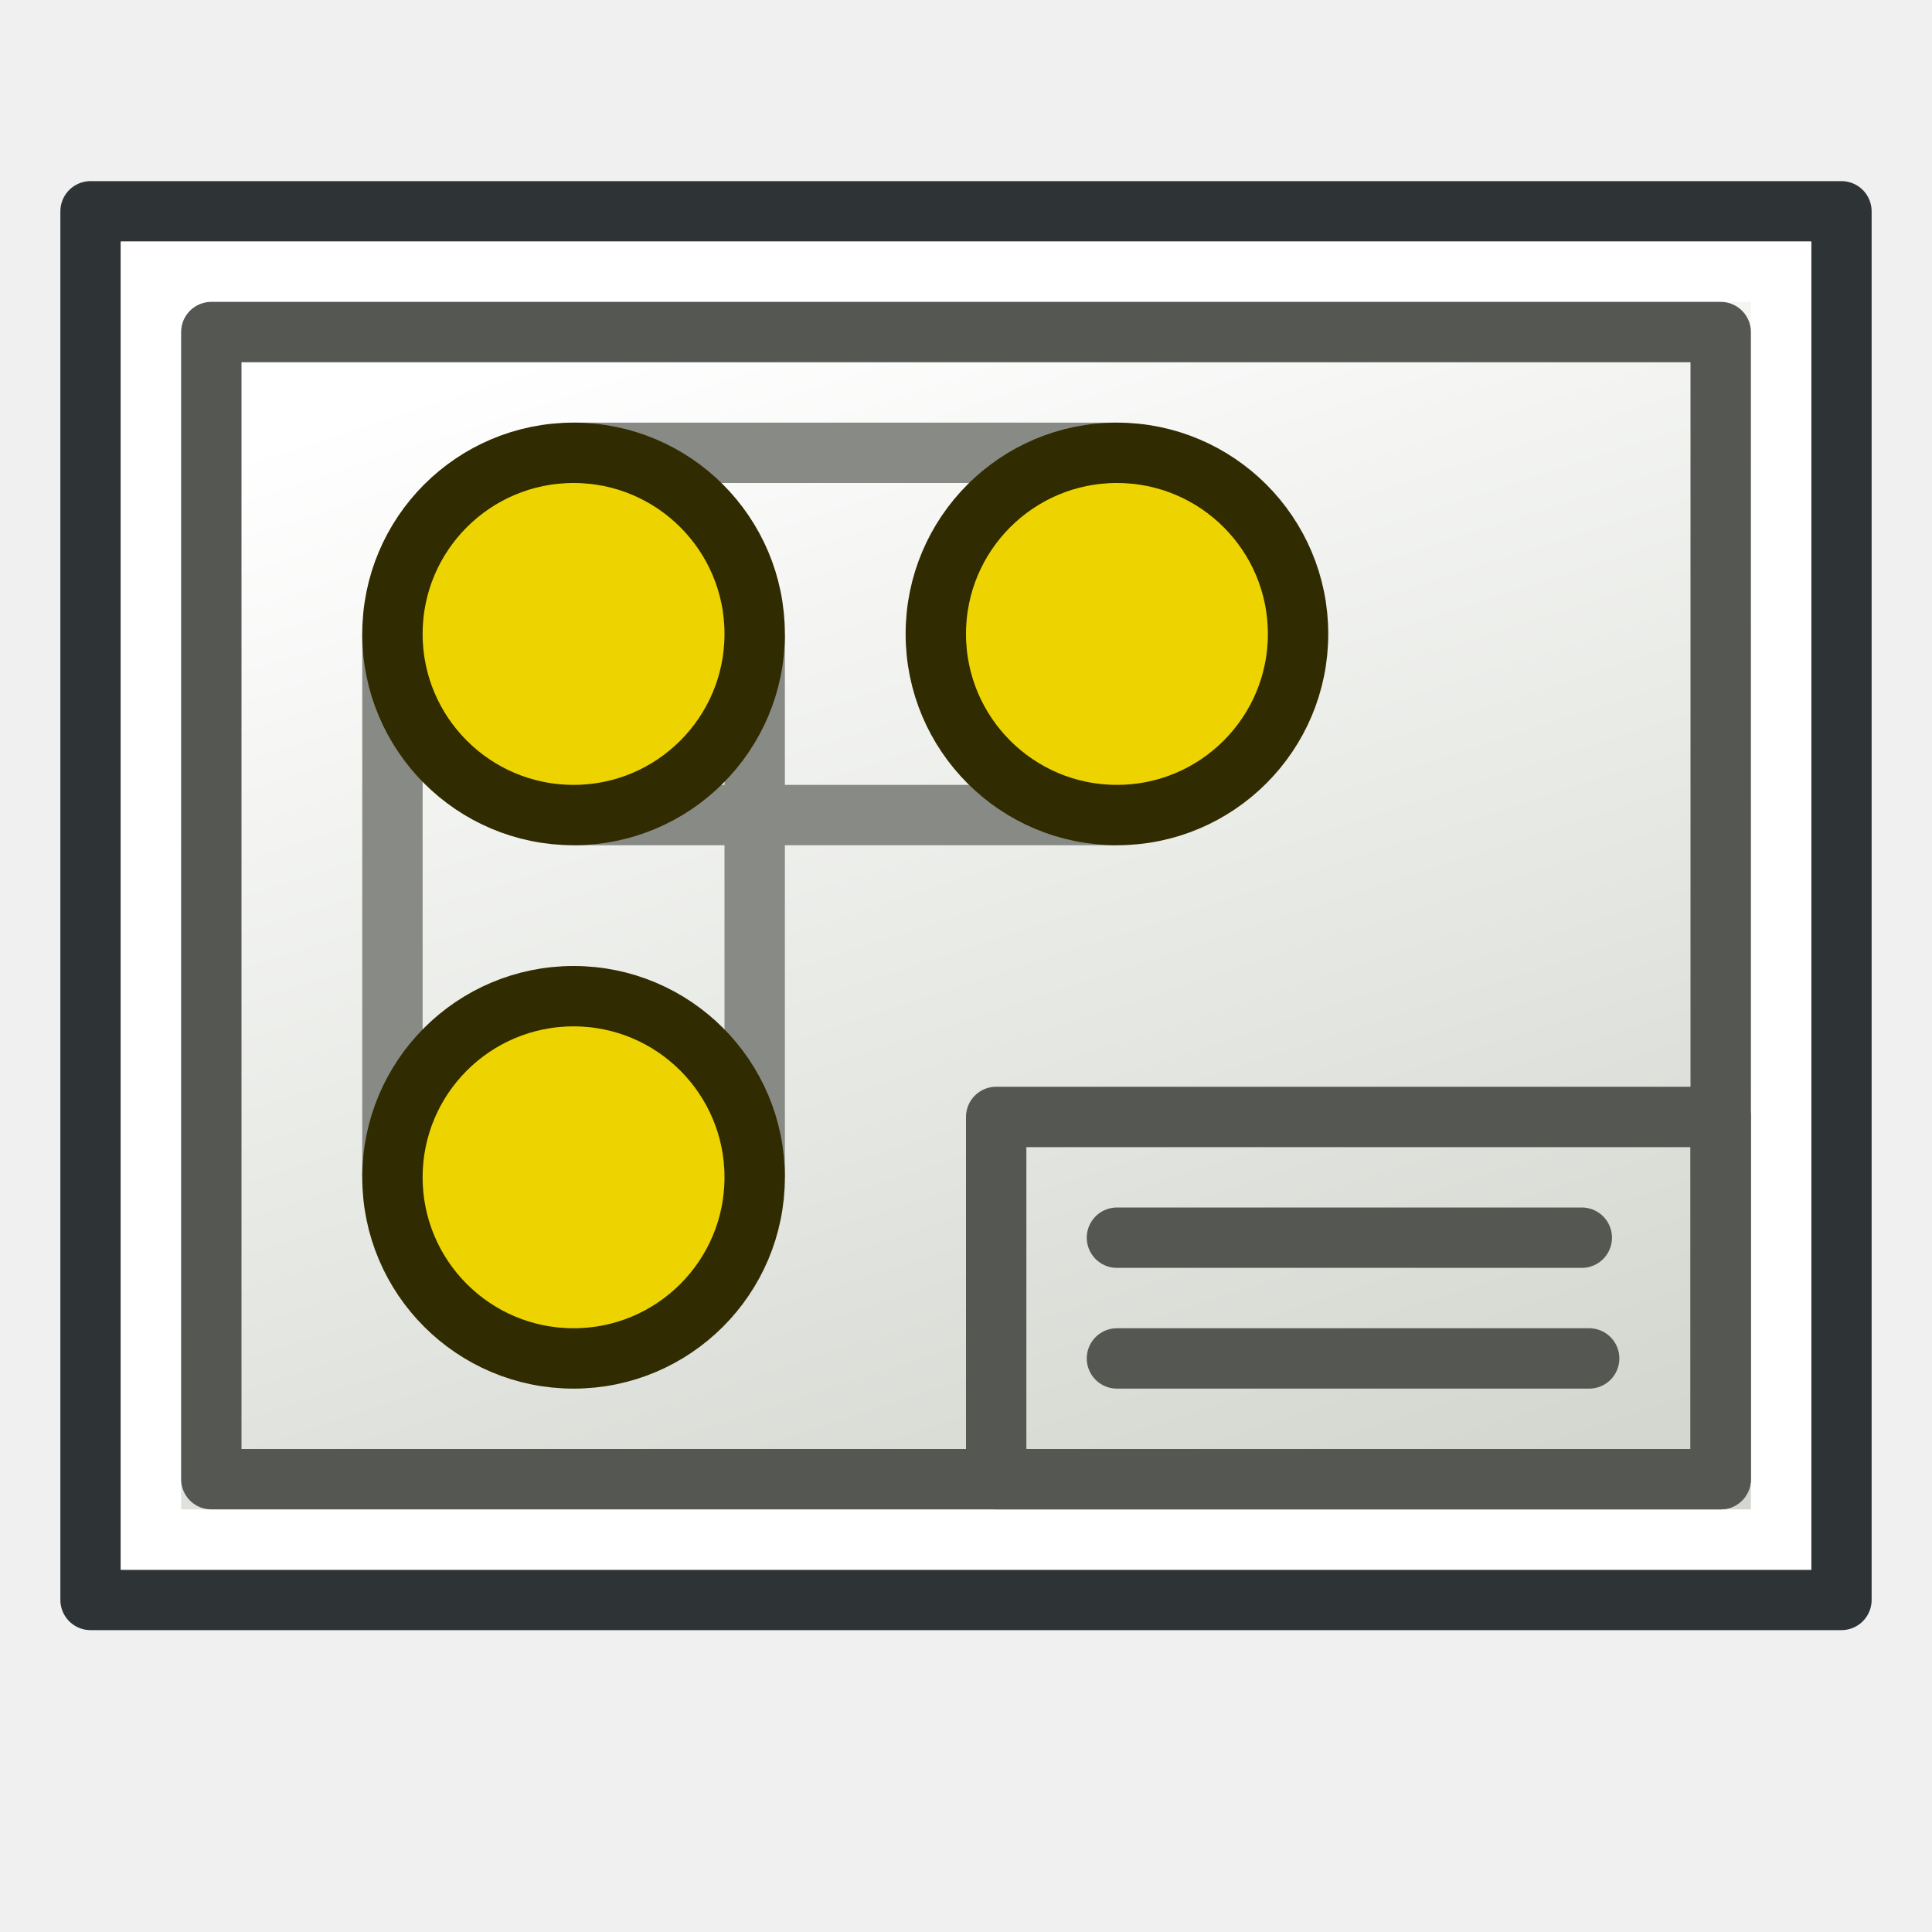
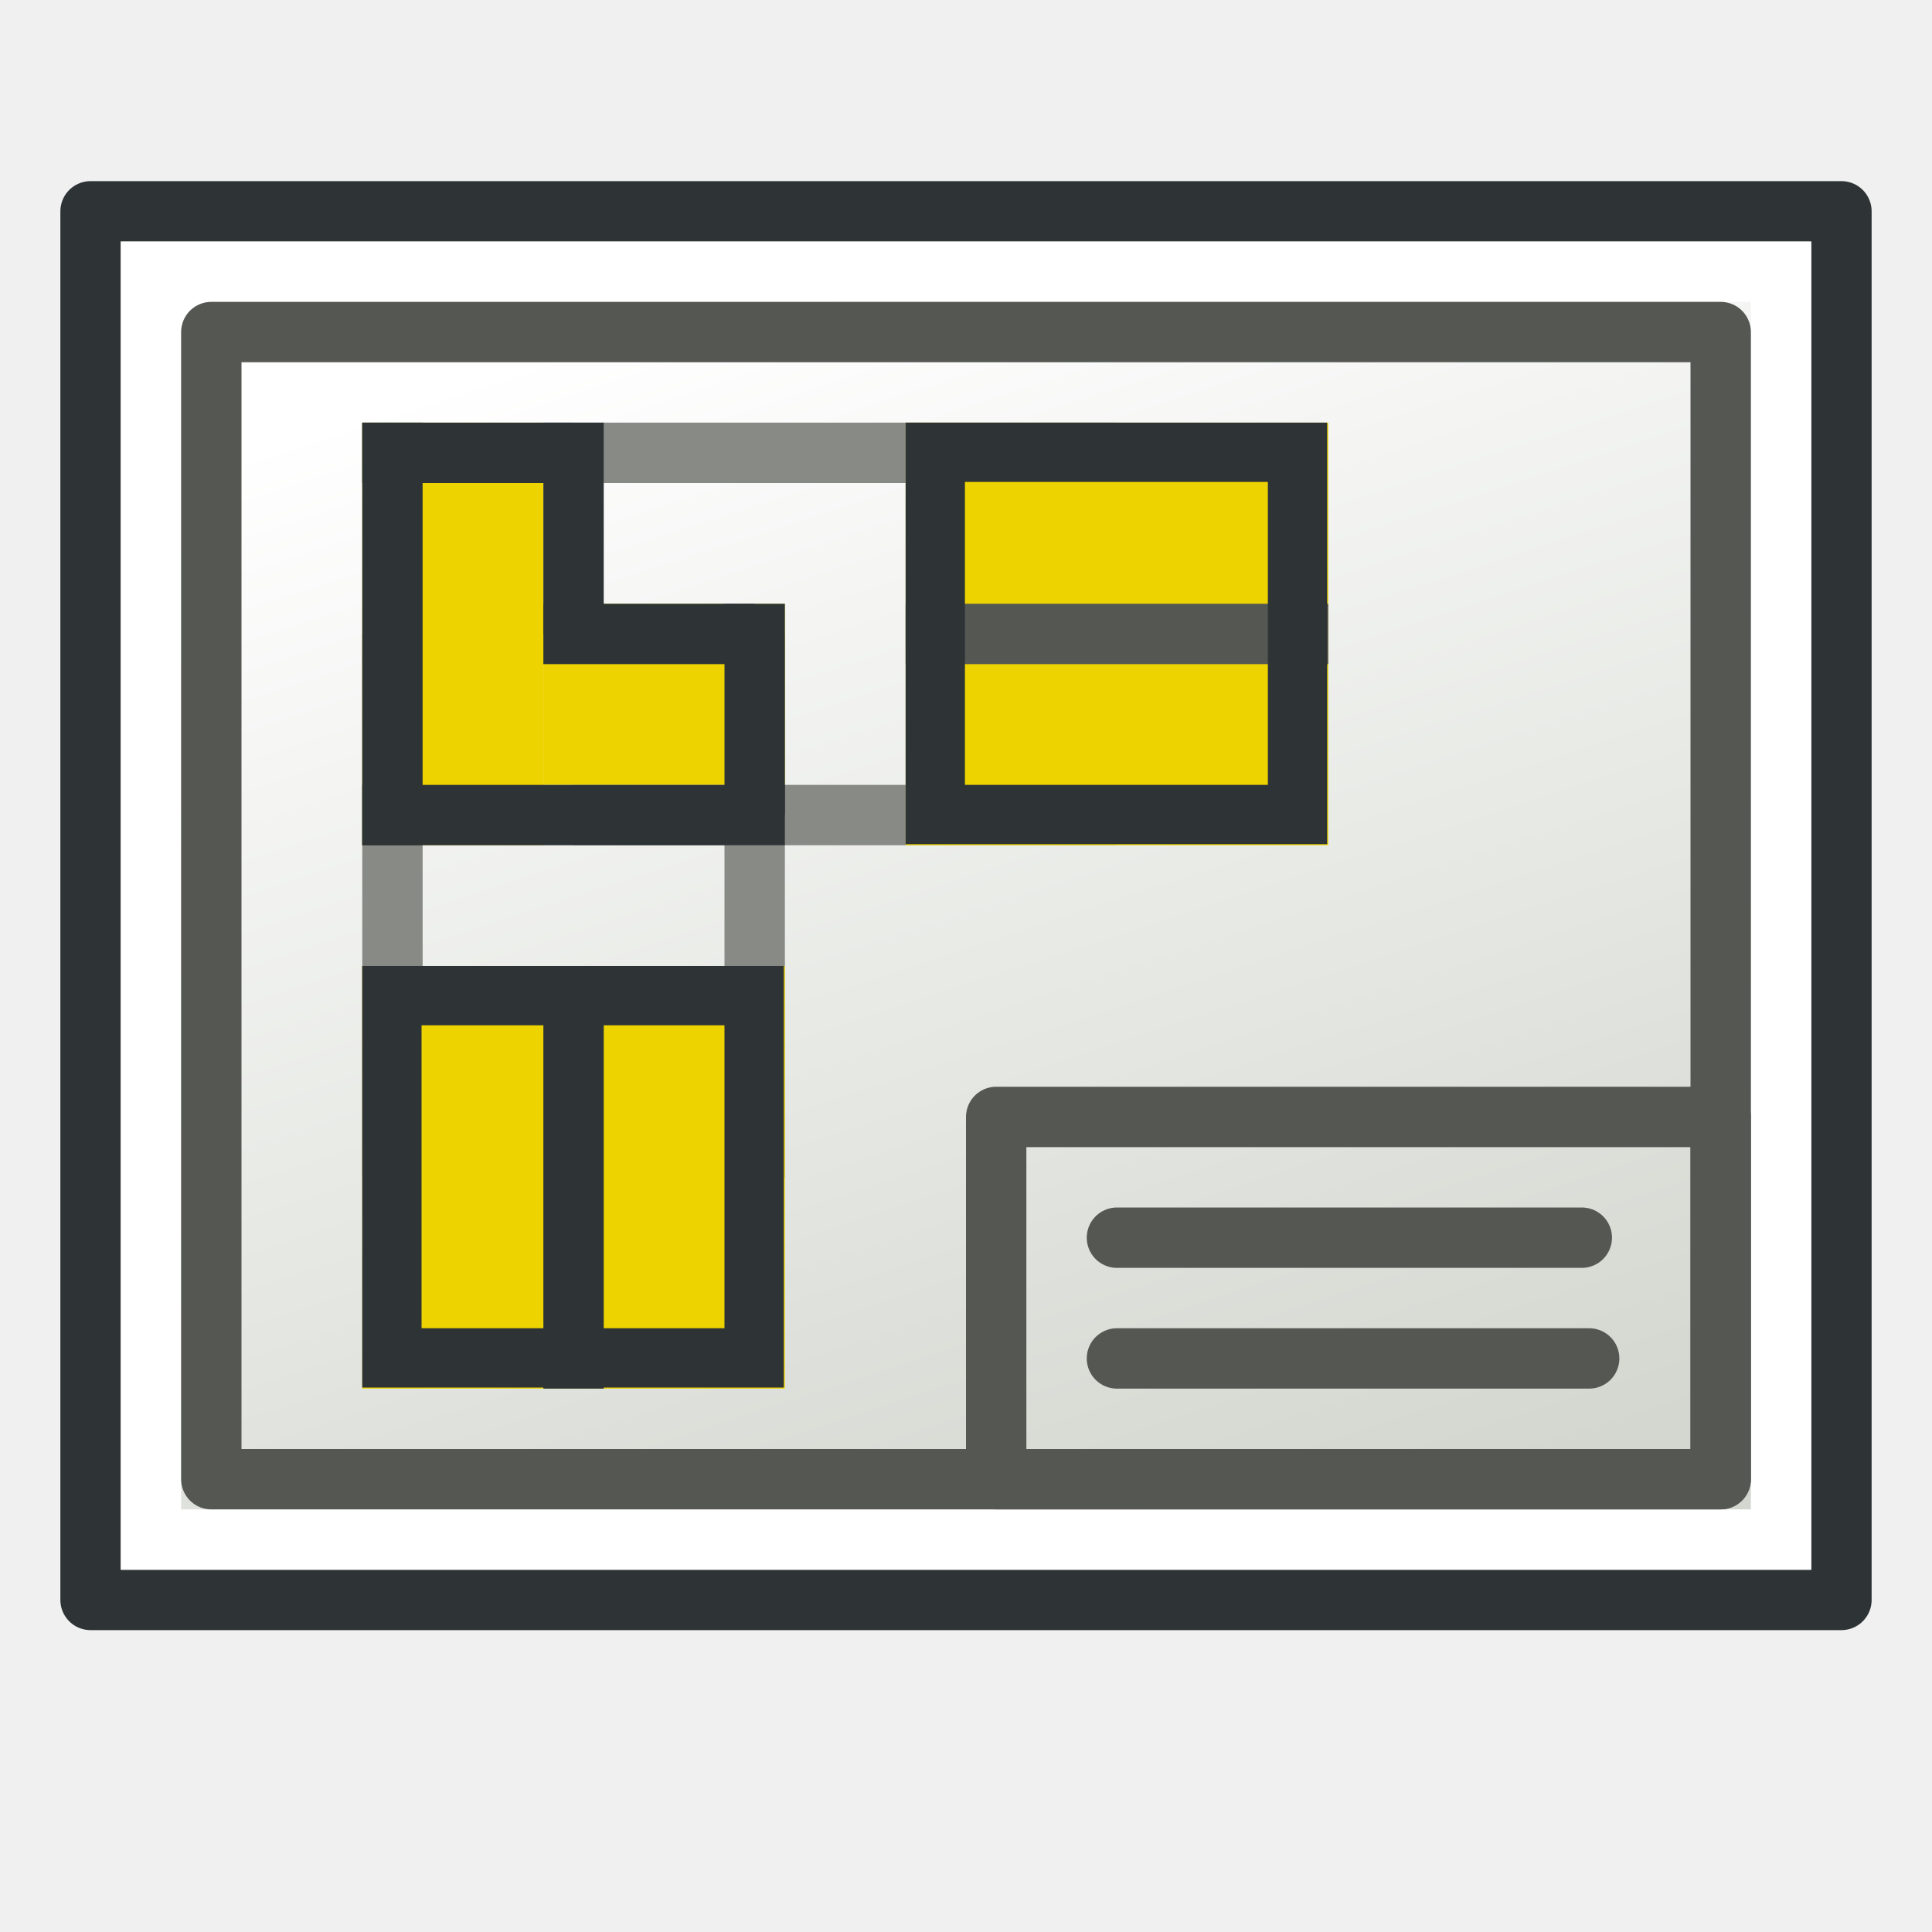
<svg xmlns="http://www.w3.org/2000/svg" xmlns:xlink="http://www.w3.org/1999/xlink" width="64" height="64" id="svg249" version="1.1">
  <defs id="defs3">
    <linearGradient id="linearGradient5048">
      <stop style="stop-color:black;stop-opacity:0;" offset="0" id="stop5050" />
      <stop id="stop5056" offset="0.5" style="stop-color:black;stop-opacity:1;" />
      <stop style="stop-color:black;stop-opacity:0;" offset="1" id="stop5052" />
    </linearGradient>
    <linearGradient id="linearGradient4542">
      <stop style="stop-color:#000000;stop-opacity:1;" offset="0" id="stop4544" />
      <stop style="stop-color:#000000;stop-opacity:0;" offset="1" id="stop4546" />
    </linearGradient>
    <radialGradient xlink:href="#linearGradient4542" id="radialGradient4548" cx="24.307" cy="42.078" fx="24.307" fy="42.078" r="15.822" gradientTransform="matrix(1,0,0,0.284916,0,30.08928)" gradientUnits="userSpaceOnUse" />
    <linearGradient id="linearGradient15662">
      <stop style="stop-color:#ffffff;stop-opacity:1;" offset="0" id="stop15664" />
      <stop style="stop-color:#f8f8f8;stop-opacity:1;" offset="1" id="stop15666" />
    </linearGradient>
    <radialGradient gradientUnits="userSpaceOnUse" fy="64.568" fx="20.892" r="5.257" cy="64.568" cx="20.892" id="aigrd3">
      <stop id="stop15573" style="stop-color:#F0F0F0" offset="0" />
      <stop id="stop15575" style="stop-color:#9a9a9a;stop-opacity:1;" offset="1" />
    </radialGradient>
    <radialGradient gradientUnits="userSpaceOnUse" fy="114.568" fx="20.892" r="5.256" cy="114.568" cx="20.892" id="aigrd2">
      <stop id="stop15566" style="stop-color:#F0F0F0" offset="0" />
      <stop id="stop15568" style="stop-color:#9a9a9a;stop-opacity:1;" offset="1" />
    </radialGradient>
    <linearGradient id="linearGradient269">
      <stop style="stop-color:#a3a3a3;stop-opacity:1;" offset="0" id="stop270" />
      <stop style="stop-color:#4c4c4c;stop-opacity:1;" offset="1" id="stop271" />
    </linearGradient>
    <linearGradient id="linearGradient259">
      <stop style="stop-color:#fafafa;stop-opacity:1;" offset="0" id="stop260" />
      <stop style="stop-color:#bbbbbb;stop-opacity:1;" offset="1" id="stop261" />
    </linearGradient>
    <linearGradient id="linearGradient12512">
      <stop style="stop-color:#ffffff;stop-opacity:1;" offset="0" id="stop12513" />
      <stop style="stop-color:#fff520;stop-opacity:0.891;" offset="0.5" id="stop12517" />
      <stop style="stop-color:#fff300;stop-opacity:0;" offset="1" id="stop12514" />
    </linearGradient>
    <radialGradient xlink:href="#linearGradient12512" id="radialGradient278" gradientUnits="userSpaceOnUse" cx="55" cy="125" fx="55" fy="125" r="14.375" />
    <linearGradient xlink:href="#linearGradient5048-7" id="linearGradient5027-1" gradientUnits="userSpaceOnUse" gradientTransform="matrix(2.774389,0,0,1.969706,-1892.179,-872.8854)" x1="302.857" y1="366.648" x2="302.857" y2="609.505" />
    <linearGradient id="linearGradient5048-7">
      <stop style="stop-color:black;stop-opacity:0;" offset="0" id="stop5050-4" />
      <stop id="stop5056-0" offset="0.5" style="stop-color:black;stop-opacity:1;" />
      <stop style="stop-color:black;stop-opacity:0;" offset="1" id="stop5052-9" />
    </linearGradient>
    <radialGradient xlink:href="#linearGradient5060-8" id="radialGradient5029-4" gradientUnits="userSpaceOnUse" gradientTransform="matrix(2.774389,0,0,1.969706,-1891.633,-872.8854)" cx="605.714" cy="486.648" fx="605.714" fy="486.648" r="117.143" />
    <linearGradient id="linearGradient5060-8">
      <stop style="stop-color:black;stop-opacity:1;" offset="0" id="stop5062-8" />
      <stop style="stop-color:black;stop-opacity:0;" offset="1" id="stop5064-2" />
    </linearGradient>
    <radialGradient r="117.143" fy="486.648" fx="605.714" cy="486.648" cx="605.714" gradientTransform="matrix(-2.774389,0,0,1.969706,112.7623,-872.8854)" gradientUnits="userSpaceOnUse" id="radialGradient3277" xlink:href="#linearGradient5060-8" />
    <radialGradient r="86.708" fy="35.737" fx="33.967" cy="35.737" cx="33.967" gradientTransform="matrix(1.321363,0,0,1.424368,-18.08272,-65.97517)" gradientUnits="userSpaceOnUse" id="radialGradient15658-4" xlink:href="#linearGradient259-5" />
    <linearGradient id="linearGradient259-5">
      <stop style="stop-color:#fafafa;stop-opacity:1;" offset="0" id="stop260-5" />
      <stop style="stop-color:#bbbbbb;stop-opacity:1;" offset="1" id="stop261-1" />
    </linearGradient>
    <radialGradient r="37.752" fy="37.389" fx="3.343" cy="37.389" cx="3.343" gradientTransform="matrix(1.332067,0,0,1.412924,-13.46919,-65.09076)" gradientUnits="userSpaceOnUse" id="radialGradient15656-7" xlink:href="#linearGradient269-1" />
    <linearGradient id="linearGradient269-1">
      <stop style="stop-color:#a3a3a3;stop-opacity:1;" offset="0" id="stop270-1" />
      <stop style="stop-color:#4c4c4c;stop-opacity:1;" offset="1" id="stop271-5" />
    </linearGradient>
    <radialGradient r="38.159" fy="7.268" fx="8.144" cy="7.268" cx="8.144" gradientTransform="matrix(1.299285,0,0,1.378488,-12.78616,-64.24247)" gradientUnits="userSpaceOnUse" id="radialGradient15668-2" xlink:href="#linearGradient15662-7" />
    <linearGradient id="linearGradient15662-7">
      <stop style="stop-color:#ffffff;stop-opacity:1;" offset="0" id="stop15664-6" />
      <stop style="stop-color:#f8f8f8;stop-opacity:1;" offset="1" id="stop15666-1" />
    </linearGradient>
    <radialGradient xlink:href="#aigrd2-2" id="radialGradient2283-4" gradientUnits="userSpaceOnUse" gradientTransform="matrix(0.229703,0,0,0.229703,4.613529,3.979808)" cx="20.892" cy="114.568" fx="20.892" fy="114.568" r="5.256" />
    <radialGradient gradientUnits="userSpaceOnUse" fy="114.568" fx="20.892" r="5.256" cy="114.568" cx="20.892" id="aigrd2-2">
      <stop id="stop15566-3" style="stop-color:#F0F0F0" offset="0" />
      <stop id="stop15568-2" style="stop-color:#9a9a9a;stop-opacity:1;" offset="1" />
    </radialGradient>
    <radialGradient xlink:href="#aigrd3-1" id="radialGradient2285-2" gradientUnits="userSpaceOnUse" gradientTransform="matrix(0.229703,0,0,0.229703,4.613529,3.979808)" cx="20.892" cy="64.568" fx="20.892" fy="64.568" r="5.257" />
    <radialGradient gradientUnits="userSpaceOnUse" fy="64.568" fx="20.892" r="5.257" cy="64.568" cx="20.892" id="aigrd3-1">
      <stop id="stop15573-6" style="stop-color:#F0F0F0" offset="0" />
      <stop id="stop15575-8" style="stop-color:#9a9a9a;stop-opacity:1;" offset="1" />
    </radialGradient>
    <radialGradient r="117.143" fy="486.648" fx="605.714" cy="486.648" cx="605.714" gradientTransform="matrix(-2.774389,0,0,1.969706,112.7623,-872.8854)" gradientUnits="userSpaceOnUse" id="radialGradient3187" xlink:href="#linearGradient5060-8" />
    <radialGradient xlink:href="#aigrd2-7" id="radialGradient2283" gradientUnits="userSpaceOnUse" gradientTransform="matrix(0.229703,0,0,0.229703,4.613529,3.979808)" cx="20.892" cy="114.568" fx="20.892" fy="114.568" r="5.256" />
    <radialGradient gradientUnits="userSpaceOnUse" fy="114.568" fx="20.892" r="5.256" cy="114.568" cx="20.892" id="aigrd2-7">
      <stop id="stop15566-4" style="stop-color:#F0F0F0" offset="0" />
      <stop id="stop15568-27" style="stop-color:#9a9a9a;stop-opacity:1;" offset="1" />
    </radialGradient>
    <radialGradient xlink:href="#aigrd3-7" id="radialGradient2285" gradientUnits="userSpaceOnUse" gradientTransform="matrix(0.229703,0,0,0.229703,4.613529,3.979808)" cx="20.892" cy="64.568" fx="20.892" fy="64.568" r="5.257" />
    <radialGradient gradientUnits="userSpaceOnUse" fy="64.568" fx="20.892" r="5.257" cy="64.568" cx="20.892" id="aigrd3-7">
      <stop id="stop15573-9" style="stop-color:#F0F0F0" offset="0" />
      <stop id="stop15575-3" style="stop-color:#9a9a9a;stop-opacity:1;" offset="1" />
    </radialGradient>
    <radialGradient r="38.159" fy="7.268" fx="8.144" cy="7.268" cx="8.144" gradientTransform="matrix(1.300437,0,0,1.431503,-12.79008,-64.4434)" gradientUnits="userSpaceOnUse" id="radialGradient15668" xlink:href="#linearGradient15662-1" />
    <linearGradient id="linearGradient15662-1">
      <stop style="stop-color:#ffffff;stop-opacity:1;" offset="0" id="stop15664-9" />
      <stop style="stop-color:#f8f8f8;stop-opacity:1;" offset="1" id="stop15666-8" />
    </linearGradient>
    <radialGradient r="86.708" fy="35.737" fx="33.967" cy="35.737" cx="33.967" gradientTransform="matrix(1.32255,0,0,1.475212,-18.09166,-66.15173)" gradientUnits="userSpaceOnUse" id="radialGradient15658" xlink:href="#linearGradient259-6" />
    <linearGradient id="linearGradient259-6">
      <stop style="stop-color:#fafafa;stop-opacity:1;" offset="0" id="stop260-50" />
      <stop style="stop-color:#bbbbbb;stop-opacity:1;" offset="1" id="stop261-2" />
    </linearGradient>
    <radialGradient r="37.752" fy="37.389" fx="3.343" cy="37.389" cx="3.343" gradientTransform="matrix(1.333263,0,0,1.463359,-13.47399,-65.23576)" gradientUnits="userSpaceOnUse" id="radialGradient15656" xlink:href="#linearGradient269-8" />
    <linearGradient id="linearGradient269-8">
      <stop style="stop-color:#a3a3a3;stop-opacity:1;" offset="0" id="stop270-6" />
      <stop style="stop-color:#4c4c4c;stop-opacity:1;" offset="1" id="stop271-0" />
    </linearGradient>
    <linearGradient xlink:href="#linearGradient5048-2" id="linearGradient5027" gradientUnits="userSpaceOnUse" gradientTransform="matrix(2.774389,0,0,1.969706,-1892.179,-872.8854)" x1="302.857" y1="366.648" x2="302.857" y2="609.505" />
    <linearGradient id="linearGradient5048-2">
      <stop style="stop-color:black;stop-opacity:0;" offset="0" id="stop5050-48" />
      <stop id="stop5056-6" offset="0.5" style="stop-color:black;stop-opacity:1;" />
      <stop style="stop-color:black;stop-opacity:0;" offset="1" id="stop5052-5" />
    </linearGradient>
    <radialGradient xlink:href="#linearGradient5060" id="radialGradient5029" gradientUnits="userSpaceOnUse" gradientTransform="matrix(2.774389,0,0,1.969706,-1891.633,-872.8854)" cx="605.714" cy="486.648" fx="605.714" fy="486.648" r="117.143" />
    <linearGradient id="linearGradient5060">
      <stop style="stop-color:black;stop-opacity:1;" offset="0" id="stop5062" />
      <stop style="stop-color:black;stop-opacity:0;" offset="1" id="stop5064" />
    </linearGradient>
    <radialGradient r="117.143" fy="486.648" fx="605.714" cy="486.648" cx="605.714" gradientTransform="matrix(-2.774389,0,0,1.969706,112.7623,-872.8854)" gradientUnits="userSpaceOnUse" id="radialGradient3277-0" xlink:href="#linearGradient5060" />
    <radialGradient r="117.143" fy="486.648" fx="605.714" cy="486.648" cx="605.714" gradientTransform="matrix(-2.774389,0,0,1.969706,112.7623,-872.8854)" gradientUnits="userSpaceOnUse" id="radialGradient3255" xlink:href="#linearGradient5060" />
    <linearGradient xlink:href="#linearGradient3775" id="linearGradient3781" x1="10" y1="40" x2="53" y2="26" gradientUnits="userSpaceOnUse" gradientTransform="translate(-46,3.8e-6)" />
    <linearGradient id="linearGradient3775">
      <stop style="stop-color:#d3d7cf;stop-opacity:1;" offset="0" id="stop3777" />
      <stop style="stop-color:#ffffff;stop-opacity:1" offset="1" id="stop3779" />
    </linearGradient>
  </defs>
  <g id="layer6" transform="translate(0,16)" />
  <g id="layer1" style="display:inline" transform="translate(0,16)" />
  <g id="layer4" style="display:inline" transform="translate(0,16)" />
  <g id="layer2" transform="translate(0,16)">
    <rect style="fill:#d3d7cf;fill-opacity:1;stroke:#2e3436;stroke-width:2;stroke-linecap:round;stroke-linejoin:round;stroke-miterlimit:4;stroke-opacity:1;stroke-dasharray:none;stroke-dashoffset:0" id="rect2987" width="46" height="58" x="-37" y="3" transform="matrix(0,-1,1,0,0,0)" />
    <rect style="fill:url(#linearGradient3781);fill-opacity:1;stroke:#ffffff;stroke-width:2;stroke-linecap:round;stroke-linejoin:miter;stroke-miterlimit:4;stroke-opacity:1;stroke-dasharray:none;stroke-dashoffset:0" id="rect2987-1" width="42" height="54" x="-35" y="5" transform="matrix(0,-1,1,0,0,0)" />
    <rect style="color:#000000;fill:none;stroke:#555753;stroke-width:2;stroke-linecap:round;stroke-linejoin:round;stroke-miterlimit:4;stroke-opacity:1;stroke-dasharray:none;stroke-dashoffset:0;marker:none;visibility:visible;display:inline;overflow:visible;enable-background:accumulate" id="rect3894" width="50" height="38" x="7" y="-5" />
    <rect style="color:#000000;fill:none;stroke:#555753;stroke-width:2;stroke-linecap:round;stroke-linejoin:round;stroke-miterlimit:4;stroke-opacity:1;stroke-dasharray:none;stroke-dashoffset:0;marker:none;visibility:visible;display:inline;overflow:visible;enable-background:accumulate" id="rect4664" width="24" height="12" x="33" y="21" />
    <path style="fill:none;stroke:#555753;stroke-width:2;stroke-linecap:round;stroke-linejoin:round;stroke-miterlimit:4;stroke-opacity:1;stroke-dasharray:none" d="m 37,25 15.399,0 0,0" id="path4666" />
    <path style="fill:none;stroke:#555753;stroke-width:2;stroke-linecap:round;stroke-linejoin:round;stroke-miterlimit:4;stroke-opacity:1;stroke-dasharray:none" d="m 37,29 15.643,0 0,0" id="path4666-7" />
    <path style="fill:none;stroke:#888a85;stroke-width:2;stroke-linecap:butt;stroke-linejoin:miter;stroke-opacity:1" d="m 13,5 0,18" id="path3896-3" />
    <path style="fill:none;stroke:#888a85;stroke-width:2;stroke-linecap:butt;stroke-linejoin:miter;stroke-opacity:1" d="m 25,5 0,18" id="path3898-6" />
    <path style="fill:none;stroke:#888a85;stroke-width:2;stroke-linecap:butt;stroke-linejoin:miter;stroke-opacity:1" d="m 19,11 18,0" id="path3900-7" />
    <path style="fill:none;stroke:#888a85;stroke-width:2;stroke-linecap:butt;stroke-linejoin:miter;stroke-opacity:1" d="m 19,-1 18,0" id="path3902-5" />
-     <path style="fill:#edd400;stroke:#302b00;stroke-width:2;stroke-linecap:round;stroke-linejoin:miter;stroke-miterlimit:4;stroke-opacity:1;stroke-dasharray:none;stroke-dashoffset:0.6" id="path3101-35" d="m 25,25 a 6,6 0 1 1 -12,0 6,6 0 1 1 12,0 z" transform="translate(0,-20)" />
-     <path style="fill:#edd400;stroke:#302b00;stroke-width:2;stroke-linecap:round;stroke-linejoin:miter;stroke-miterlimit:4;stroke-opacity:1;stroke-dasharray:none;stroke-dashoffset:0.6" id="path3101-3-6" d="m 25,25 a 6,6 0 1 1 -12,0 6,6 0 1 1 12,0 z" transform="translate(18,-20)" />
-     <path transform="translate(0,-2)" style="fill:#edd400;stroke:#302b00;stroke-width:2;stroke-linecap:round;stroke-linejoin:miter;stroke-miterlimit:4;stroke-opacity:1;stroke-dasharray:none;stroke-dashoffset:0.6" id="path3101-6-2" d="m 25,25 a 6,6 0 1 1 -12,0 6,6 0 1 1 12,0 z" />
+     <circle style="display:none;fill:#edd400;fill-opacity:1;stroke:#302b00;stroke-width:2;stroke-linecap:round;stroke-linejoin:miter;stroke-miterlimit:4;stroke-dasharray:none;stroke-dashoffset:0.6;stroke-opacity:1" id="path3101-35" transform="translate(0,-20)" cx="19" cy="25" r="6" />
+     <circle style="display:none;fill:#edd400;stroke:#302b00;stroke-width:2;stroke-linecap:round;stroke-linejoin:miter;stroke-miterlimit:4;stroke-dasharray:none;stroke-dashoffset:0.6;stroke-opacity:1" id="path3101-3-6" transform="translate(18,-20)" cx="19" cy="25" r="6" />
+     <circle transform="translate(0,-2)" style="display:none;fill:#edd400;stroke:#302b00;stroke-width:2;stroke-linecap:round;stroke-linejoin:miter;stroke-miterlimit:4;stroke-dasharray:none;stroke-dashoffset:0.6;stroke-opacity:1" id="path3101-6-2" cx="19" cy="25" r="6" />
+   </g>
+   <g id="g2" transform="matrix(0.7777778,0,0,1,6.248224,-12.88299)">
+     <rect style="fill:#edd400;fill-opacity:1;stroke:none;stroke-width:2;stroke-dashoffset:2" id="rect5" width="6" height="14" x="12" y="-2" rx="0" transform="matrix(1.285714,0,0,1,-8.03343,28.883)" />
+     <rect style="fill:#edd400;fill-opacity:1;stroke:none;stroke-width:2;stroke-dashoffset:2" id="rect6" width="8" height="6" x="18" y="4" rx="0" transform="matrix(1.285714,0,0,1,-8.03343,28.883)" />
+     <rect style="fill:#2e3436;fill-opacity:1;fill-rule:nonzero;stroke:none;stroke-width:2.041;stroke-dasharray:none;stroke-dashoffset:1;stroke-opacity:1" id="rect2" width="9" height="2" x="7.395" y="26.883" />
+     <rect style="fill:#2e3436;fill-opacity:1;fill-rule:nonzero;stroke:none;stroke-width:2.041;stroke-dasharray:none;stroke-dashoffset:1;stroke-opacity:1" id="rect2-2" width="9" height="2" x="15.109" y="32.883" />
+     <rect style="fill:#2e3436;fill-opacity:1;fill-rule:nonzero;stroke:none;stroke-width:2.886;stroke-dasharray:none;stroke-dashoffset:1;stroke-opacity:1" id="rect2-8" width="18" height="2" x="7.395" y="38.883" />
+     <rect style="fill:#2e3436;fill-opacity:1;fill-rule:nonzero;stroke:none;stroke-width:2.041;stroke-dasharray:none;stroke-dashoffset:1;stroke-opacity:1" id="rect3" width="2.571" height="14" x="7.395" y="26.883" />
+     <rect style="fill:#2e3436;fill-opacity:1;fill-rule:nonzero;stroke:none;stroke-width:2.041;stroke-dasharray:none;stroke-dashoffset:1;stroke-opacity:1" id="rect4" width="2.571" height="7" x="15.109" y="26.883" rx="0" />
+     <rect style="fill:#2e3436;fill-opacity:1;fill-rule:nonzero;stroke:none;stroke-width:2.041;stroke-dasharray:none;stroke-dashoffset:1;stroke-opacity:1" id="rect4-3" width="2.571" height="7" x="22.824" y="32.883" rx="0" />
+   </g>
+   <g id="g3" transform="translate(2.5322442e-7,-2)">
+     <rect style="fill:#edd400;fill-opacity:1;stroke:none;stroke-width:2;stroke-dashoffset:2" id="rect7" width="14" height="14" x="30" y="16" />
+     <path id="path3900-2" d="M 30,23 H 44" style="display:inline;fill:#2e3436;fill-opacity:1;stroke:#555753;stroke-width:2;stroke-linecap:butt;stroke-linejoin:miter;stroke-dasharray:none;stroke-dashoffset:2;stroke-opacity:1" />
+     <rect style="display:inline;fill:none;fill-opacity:1;stroke:#2e3436;stroke-width:1.965;stroke-dasharray:none;stroke-opacity:1" id="rect1" width="12" height="12" x="30.982" y="16.982" />
+   </g>
+   <g id="g5" transform="translate(2.5322442e-7,-2)">
+     <rect style="fill:#edd400;fill-opacity:1;stroke:none;stroke-width:2;stroke-dashoffset:2" id="rect7-1" width="14" height="14" x="12" y="34" />
+     <rect style="fill:#2e3436;fill-opacity:1;fill-rule:nonzero;stroke:none;stroke-width:1.8;stroke-dasharray:none;stroke-dashoffset:1;stroke-opacity:1" id="rect3-3" width="2" height="14" x="18" y="34" />
+     <rect style="display:inline;fill:none;fill-opacity:1;stroke:#2e3436;stroke-width:1.965;stroke-dasharray:none;stroke-opacity:1" id="rect1-6" width="12" height="12" x="12.982" y="34.982" />
  </g>
</svg>
